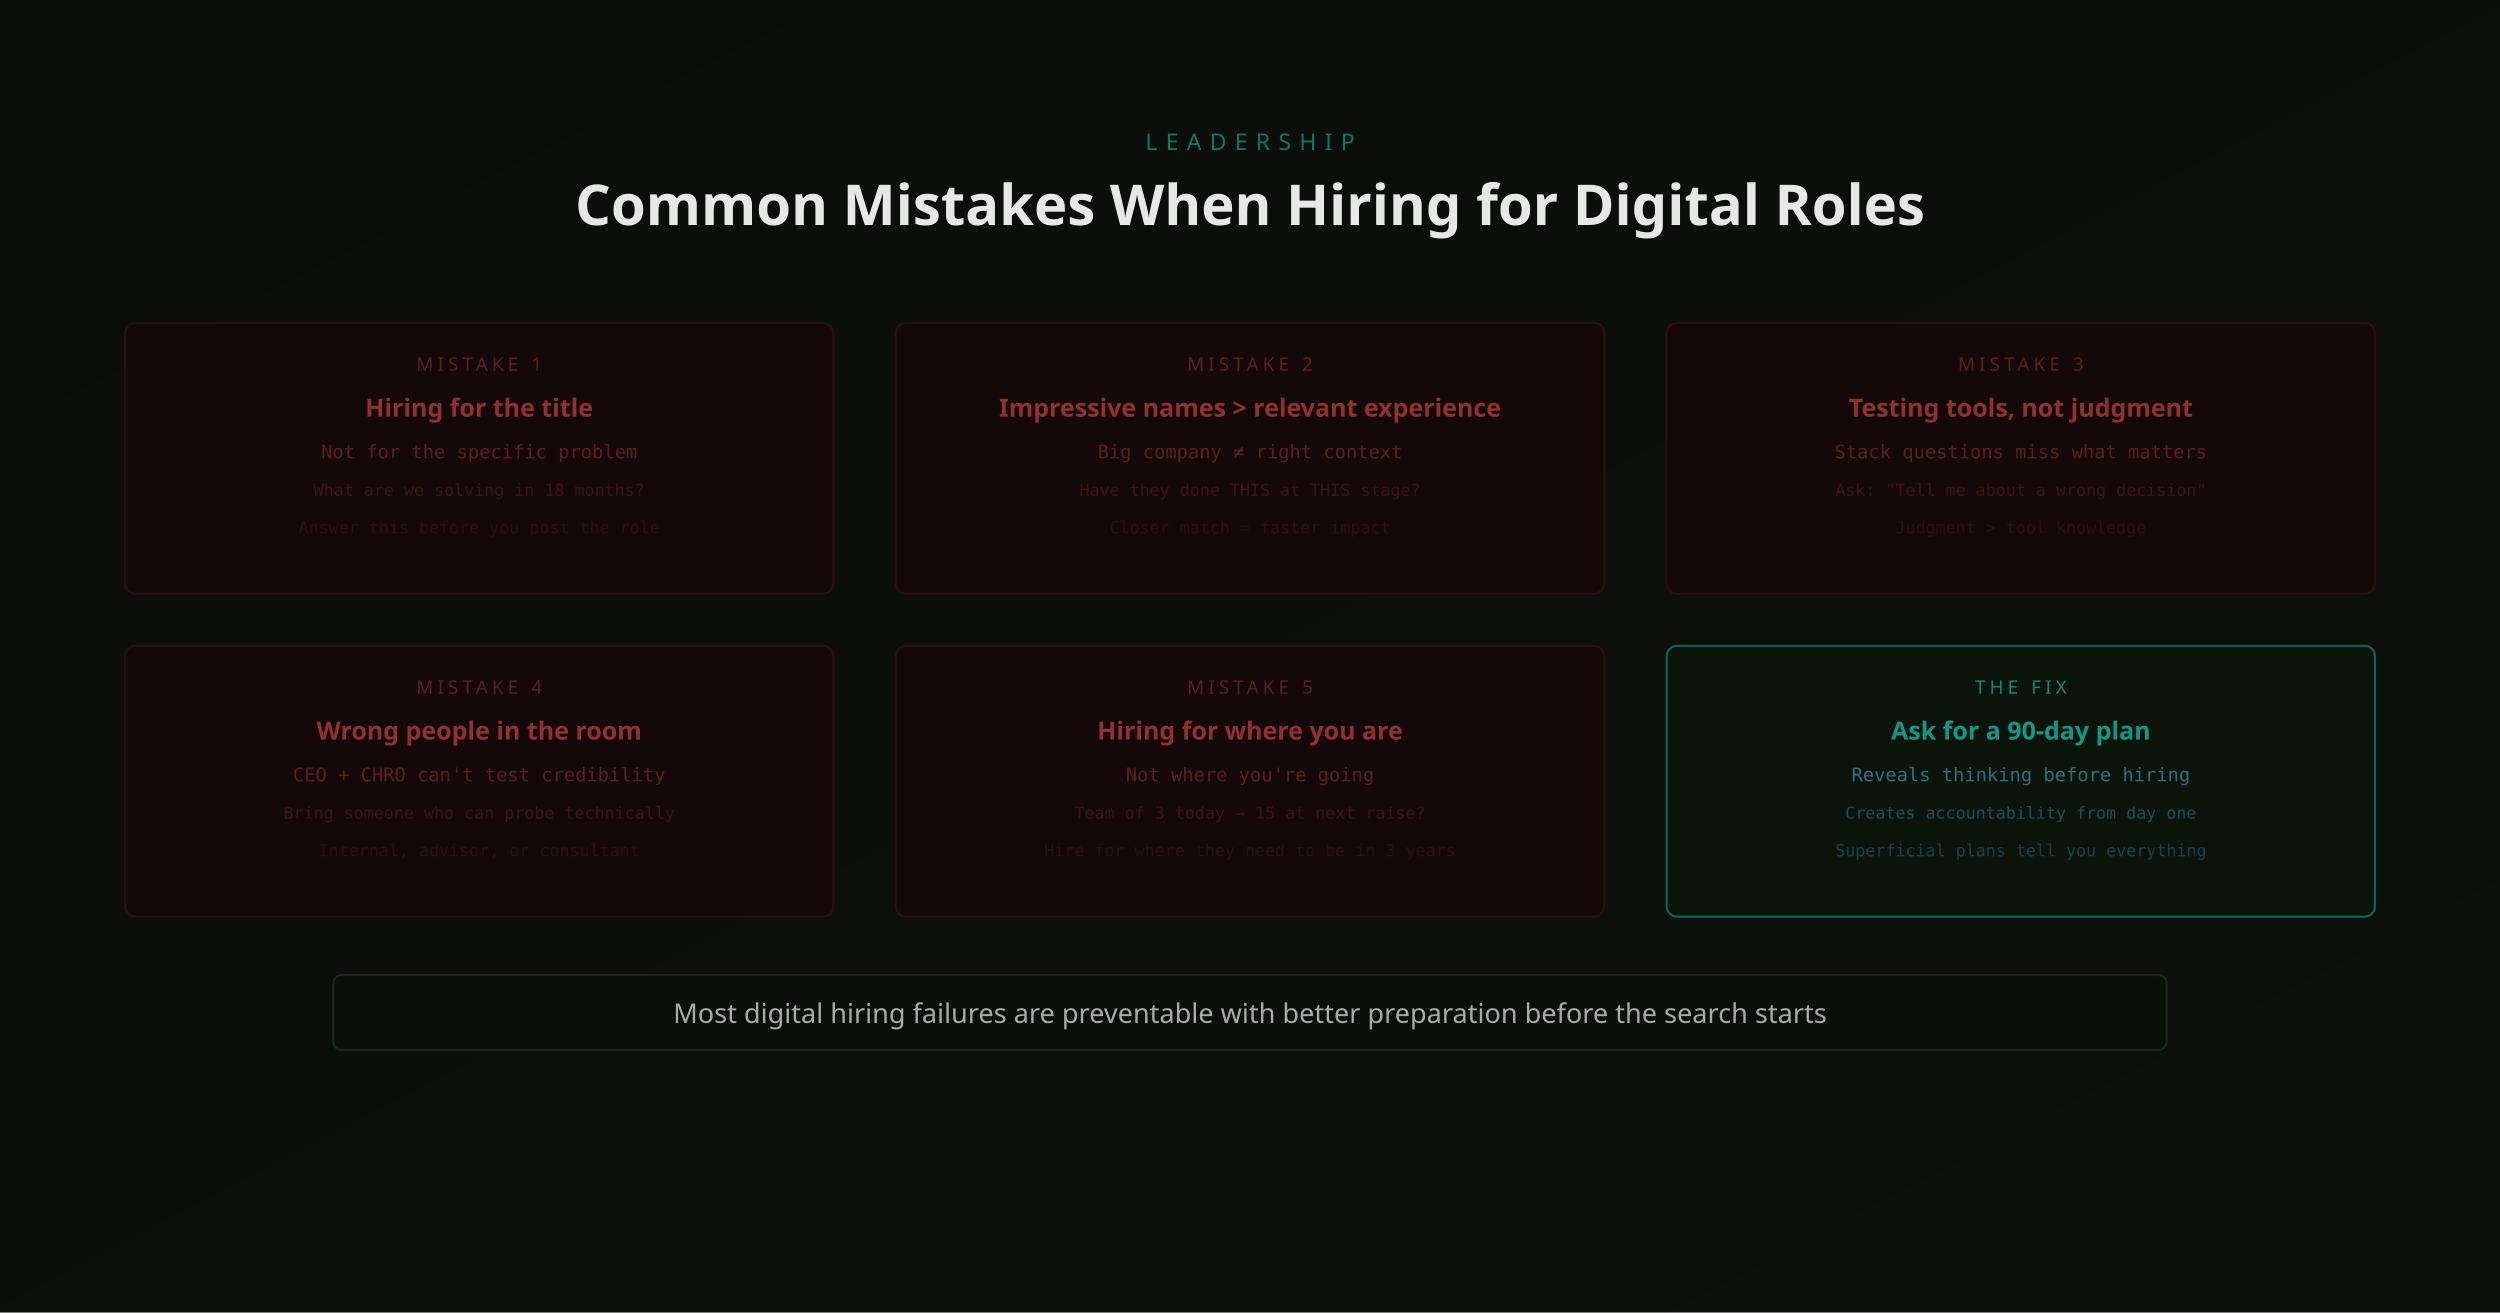
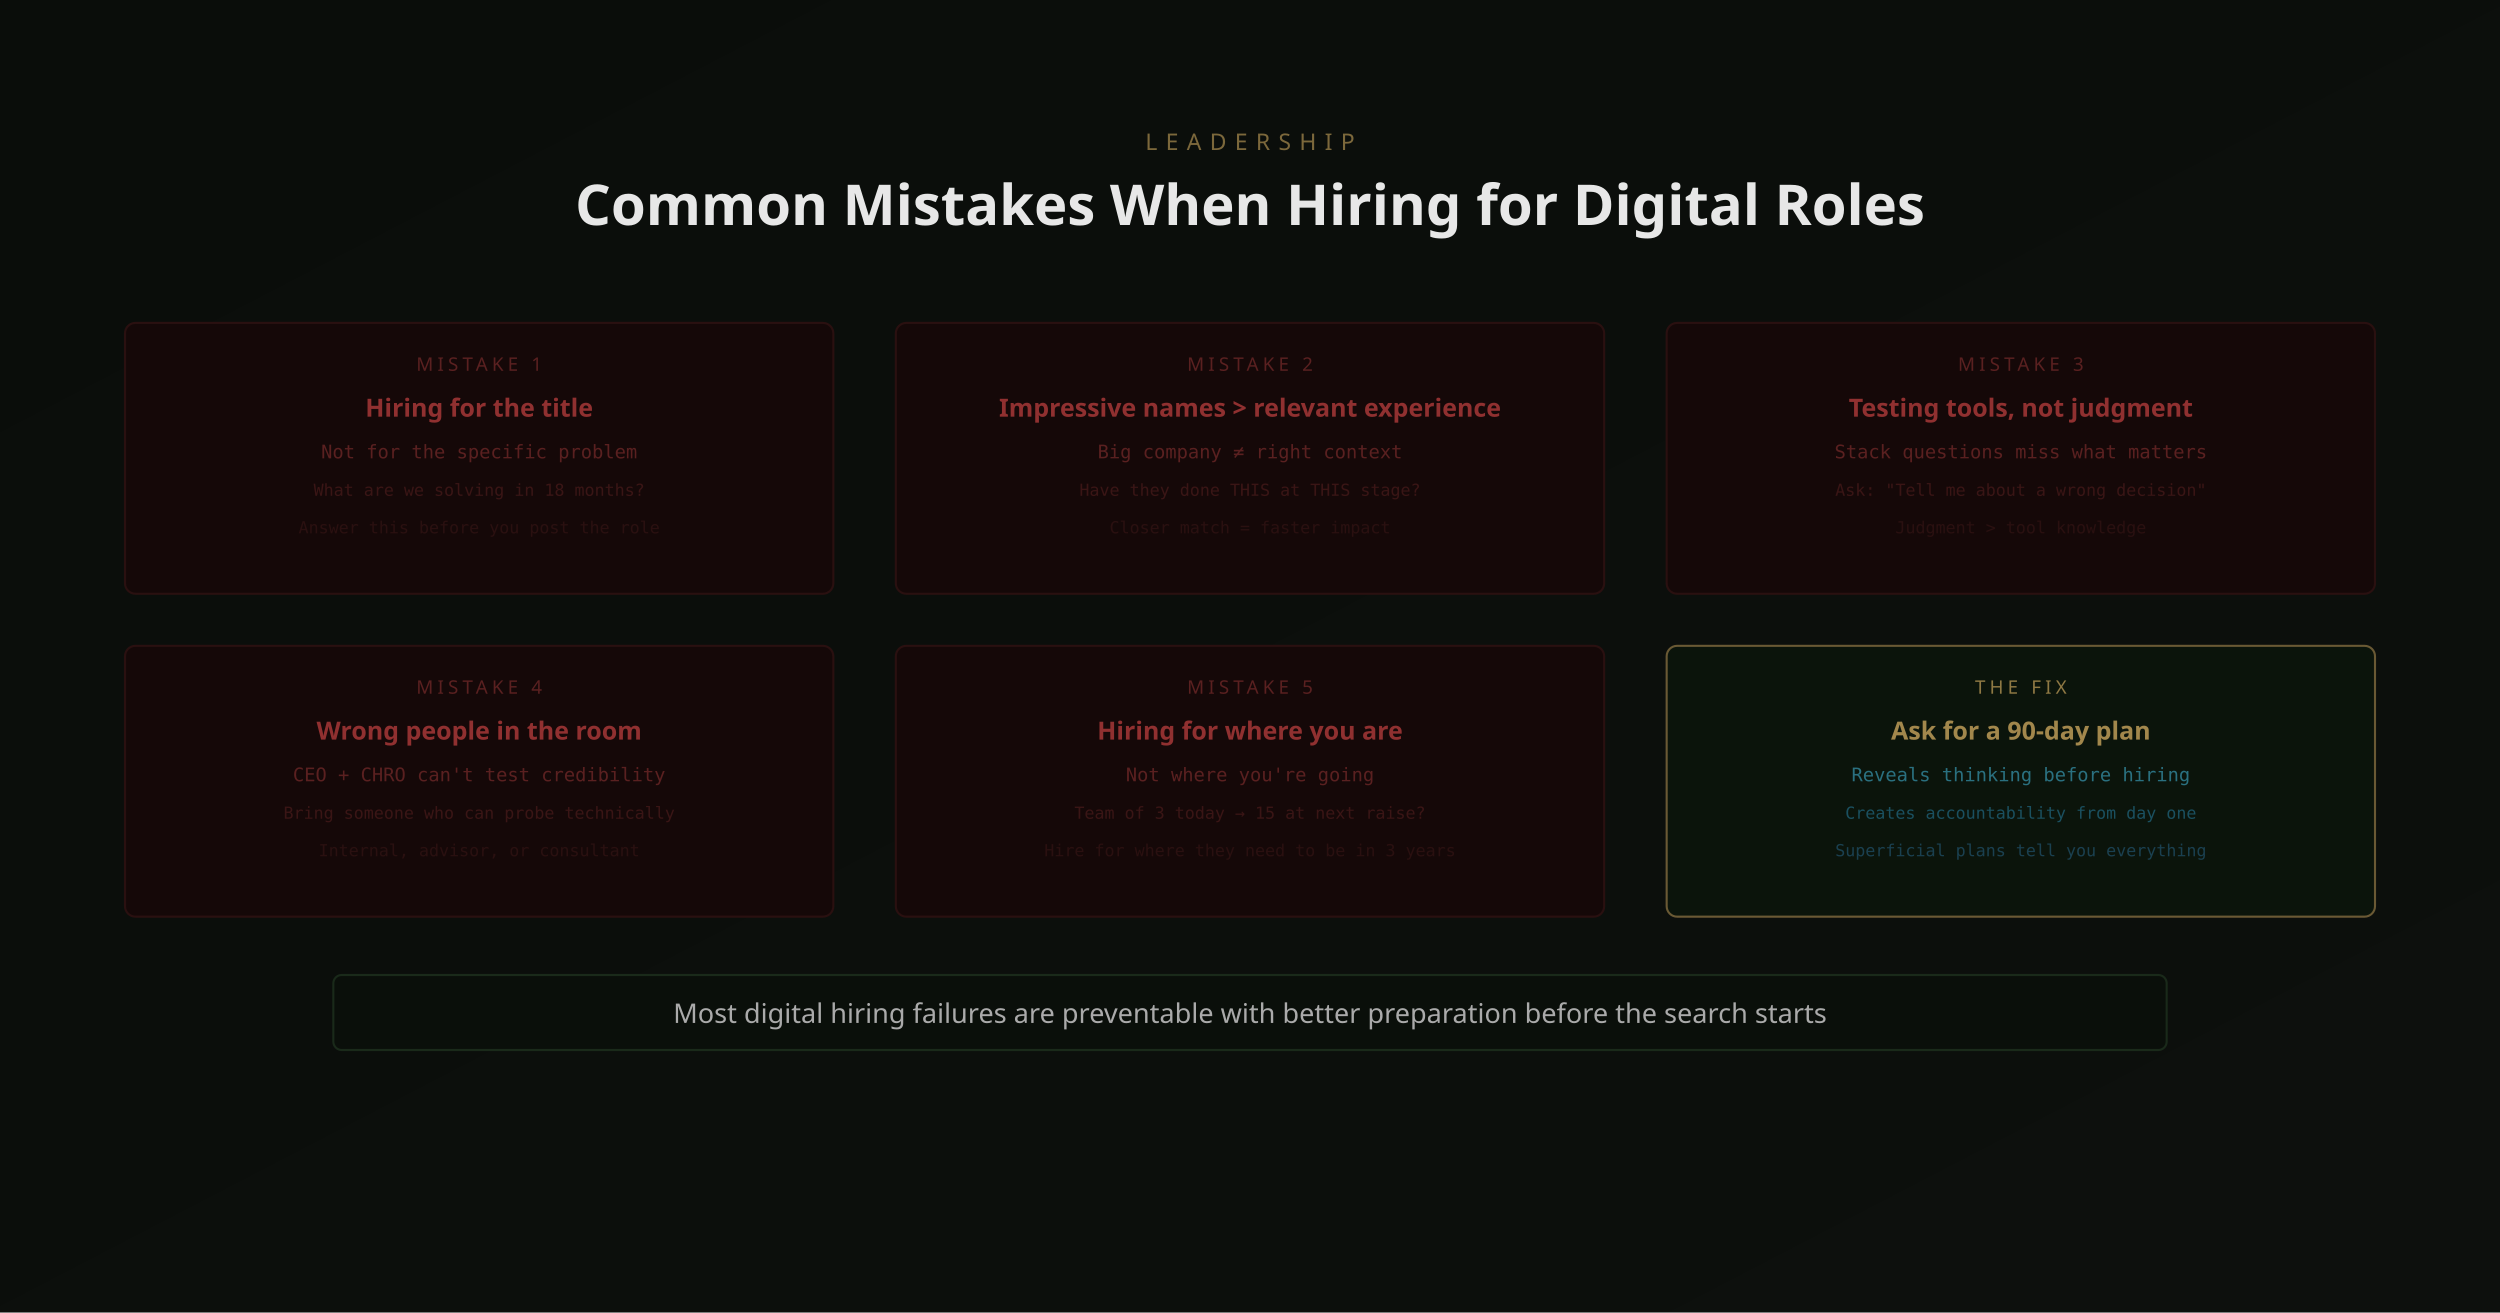
<svg xmlns="http://www.w3.org/2000/svg" viewBox="0 0 1200 630" width="1200" height="630">
  <defs>
    <linearGradient id="bg" x1="0%" y1="0%" x2="100%" y2="100%">
      <stop offset="0%" style="stop-color:#0a0d0a" />
      <stop offset="100%" style="stop-color:#0d100d" />
    </linearGradient>
  </defs>
  <rect width="1200" height="630" fill="url(#bg)" />
  <rect x="60" y="155" width="340" height="130" rx="5" fill="#150808" stroke="#2a1010" stroke-width="1" />
  <text x="230" y="178" font-family="'Space Grotesk', sans-serif" font-size="9" fill="#5a2020" text-anchor="middle" letter-spacing="2">MISTAKE 1</text>
  <text x="230" y="200" font-family="'Space Grotesk', sans-serif" font-size="12" font-weight="600" fill="#903030" text-anchor="middle">Hiring for the title</text>
  <text x="230" y="220" font-family="monospace" font-size="9" fill="#5a2020" text-anchor="middle">Not for the specific problem</text>
  <text x="230" y="238" font-family="monospace" font-size="8" fill="#3a1515" text-anchor="middle">What are we solving in 18 months?</text>
  <text x="230" y="256" font-family="monospace" font-size="8" fill="#2a1010" text-anchor="middle">Answer this before you post the role</text>
  <rect x="430" y="155" width="340" height="130" rx="5" fill="#150808" stroke="#2a1010" stroke-width="1" />
  <text x="600" y="178" font-family="'Space Grotesk', sans-serif" font-size="9" fill="#5a2020" text-anchor="middle" letter-spacing="2">MISTAKE 2</text>
  <text x="600" y="200" font-family="'Space Grotesk', sans-serif" font-size="12" font-weight="600" fill="#903030" text-anchor="middle">Impressive names &gt; relevant experience</text>
  <text x="600" y="220" font-family="monospace" font-size="9" fill="#5a2020" text-anchor="middle">Big company ≠ right context</text>
  <text x="600" y="238" font-family="monospace" font-size="8" fill="#3a1515" text-anchor="middle">Have they done THIS at THIS stage?</text>
  <text x="600" y="256" font-family="monospace" font-size="8" fill="#2a1010" text-anchor="middle">Closer match = faster impact</text>
  <rect x="800" y="155" width="340" height="130" rx="5" fill="#150808" stroke="#2a1010" stroke-width="1" />
  <text x="970" y="178" font-family="'Space Grotesk', sans-serif" font-size="9" fill="#5a2020" text-anchor="middle" letter-spacing="2">MISTAKE 3</text>
  <text x="970" y="200" font-family="'Space Grotesk', sans-serif" font-size="12" font-weight="600" fill="#903030" text-anchor="middle">Testing tools, not judgment</text>
  <text x="970" y="220" font-family="monospace" font-size="9" fill="#5a2020" text-anchor="middle">Stack questions miss what matters</text>
  <text x="970" y="238" font-family="monospace" font-size="8" fill="#3a1515" text-anchor="middle">Ask: "Tell me about a wrong decision"</text>
  <text x="970" y="256" font-family="monospace" font-size="8" fill="#2a1010" text-anchor="middle">Judgment &gt; tool knowledge</text>
  <rect x="60" y="310" width="340" height="130" rx="5" fill="#150808" stroke="#2a1010" stroke-width="1" />
  <text x="230" y="333" font-family="'Space Grotesk', sans-serif" font-size="9" fill="#5a2020" text-anchor="middle" letter-spacing="2">MISTAKE 4</text>
  <text x="230" y="355" font-family="'Space Grotesk', sans-serif" font-size="12" font-weight="600" fill="#903030" text-anchor="middle">Wrong people in the room</text>
  <text x="230" y="375" font-family="monospace" font-size="9" fill="#5a2020" text-anchor="middle">CEO + CHRO can't test credibility</text>
  <text x="230" y="393" font-family="monospace" font-size="8" fill="#3a1515" text-anchor="middle">Bring someone who can probe technically</text>
  <text x="230" y="411" font-family="monospace" font-size="8" fill="#2a1010" text-anchor="middle">Internal, advisor, or consultant</text>
  <rect x="430" y="310" width="340" height="130" rx="5" fill="#150808" stroke="#2a1010" stroke-width="1" />
  <text x="600" y="333" font-family="'Space Grotesk', sans-serif" font-size="9" fill="#5a2020" text-anchor="middle" letter-spacing="2">MISTAKE 5</text>
  <text x="600" y="355" font-family="'Space Grotesk', sans-serif" font-size="12" font-weight="600" fill="#903030" text-anchor="middle">Hiring for where you are</text>
  <text x="600" y="375" font-family="monospace" font-size="9" fill="#5a2020" text-anchor="middle">Not where you're going</text>
  <text x="600" y="393" font-family="monospace" font-size="8" fill="#3a1515" text-anchor="middle">Team of 3 today → 15 at next raise?</text>
  <text x="600" y="411" font-family="monospace" font-size="8" fill="#2a1010" text-anchor="middle">Hire for where they need to be in 3 years</text>
-   <rect x="800" y="310" width="340" height="130" rx="5" fill="#0a1a0a" stroke="#14B8A6" stroke-width="1" opacity="0.5" />
-   <text x="970" y="333" font-family="'Space Grotesk', sans-serif" font-size="9" fill="#14B8A6" text-anchor="middle" letter-spacing="2" opacity="0.7">THE FIX</text>
-   <text x="970" y="355" font-family="'Space Grotesk', sans-serif" font-size="12" font-weight="600" fill="#14B8A6" text-anchor="middle" opacity="0.8">Ask for a 90-day plan</text>
+   <rect x="800" y="310" width="340" height="130" rx="5" fill="#0a1a0a" stroke="#C8A45C" stroke-width="1" opacity="0.5" />
+   <text x="970" y="333" font-family="'Space Grotesk', sans-serif" font-size="9" fill="#C8A45C" text-anchor="middle" letter-spacing="2" opacity="0.7">THE FIX</text>
+   <text x="970" y="355" font-family="'Space Grotesk', sans-serif" font-size="12" font-weight="600" fill="#C8A45C" text-anchor="middle" opacity="0.8">Ask for a 90-day plan</text>
  <text x="970" y="375" font-family="monospace" font-size="9" fill="#2a7080" text-anchor="middle">Reveals thinking before hiring</text>
  <text x="970" y="393" font-family="monospace" font-size="8" fill="#1a5060" text-anchor="middle">Creates accountability from day one</text>
  <text x="970" y="411" font-family="monospace" font-size="8" fill="#1a4050" text-anchor="middle">Superficial plans tell you everything</text>
  <rect x="160" y="468" width="880" height="36" rx="4" fill="#0a0f0a" stroke="#1a2a1a" stroke-width="1" />
  <text x="600" y="491" font-family="'Space Grotesk', sans-serif" font-size="13" fill="#aaa" text-anchor="middle">Most digital hiring failures are preventable with better preparation before the search starts</text>
-   <text x="600" y="72" font-family="'Space Grotesk', sans-serif" font-size="11" fill="#14B8A6" opacity="0.6" letter-spacing="4" text-anchor="middle">LEADERSHIP</text>
+   <text x="600" y="72" font-family="'Space Grotesk', sans-serif" font-size="11" fill="#C8A45C" opacity="0.6" letter-spacing="4" text-anchor="middle">LEADERSHIP</text>
  <text x="600" y="108" font-family="'Space Grotesk', sans-serif" font-size="27" font-weight="700" fill="#fff" opacity="0.9" text-anchor="middle">Common Mistakes When Hiring for Digital Roles</text>
</svg>
